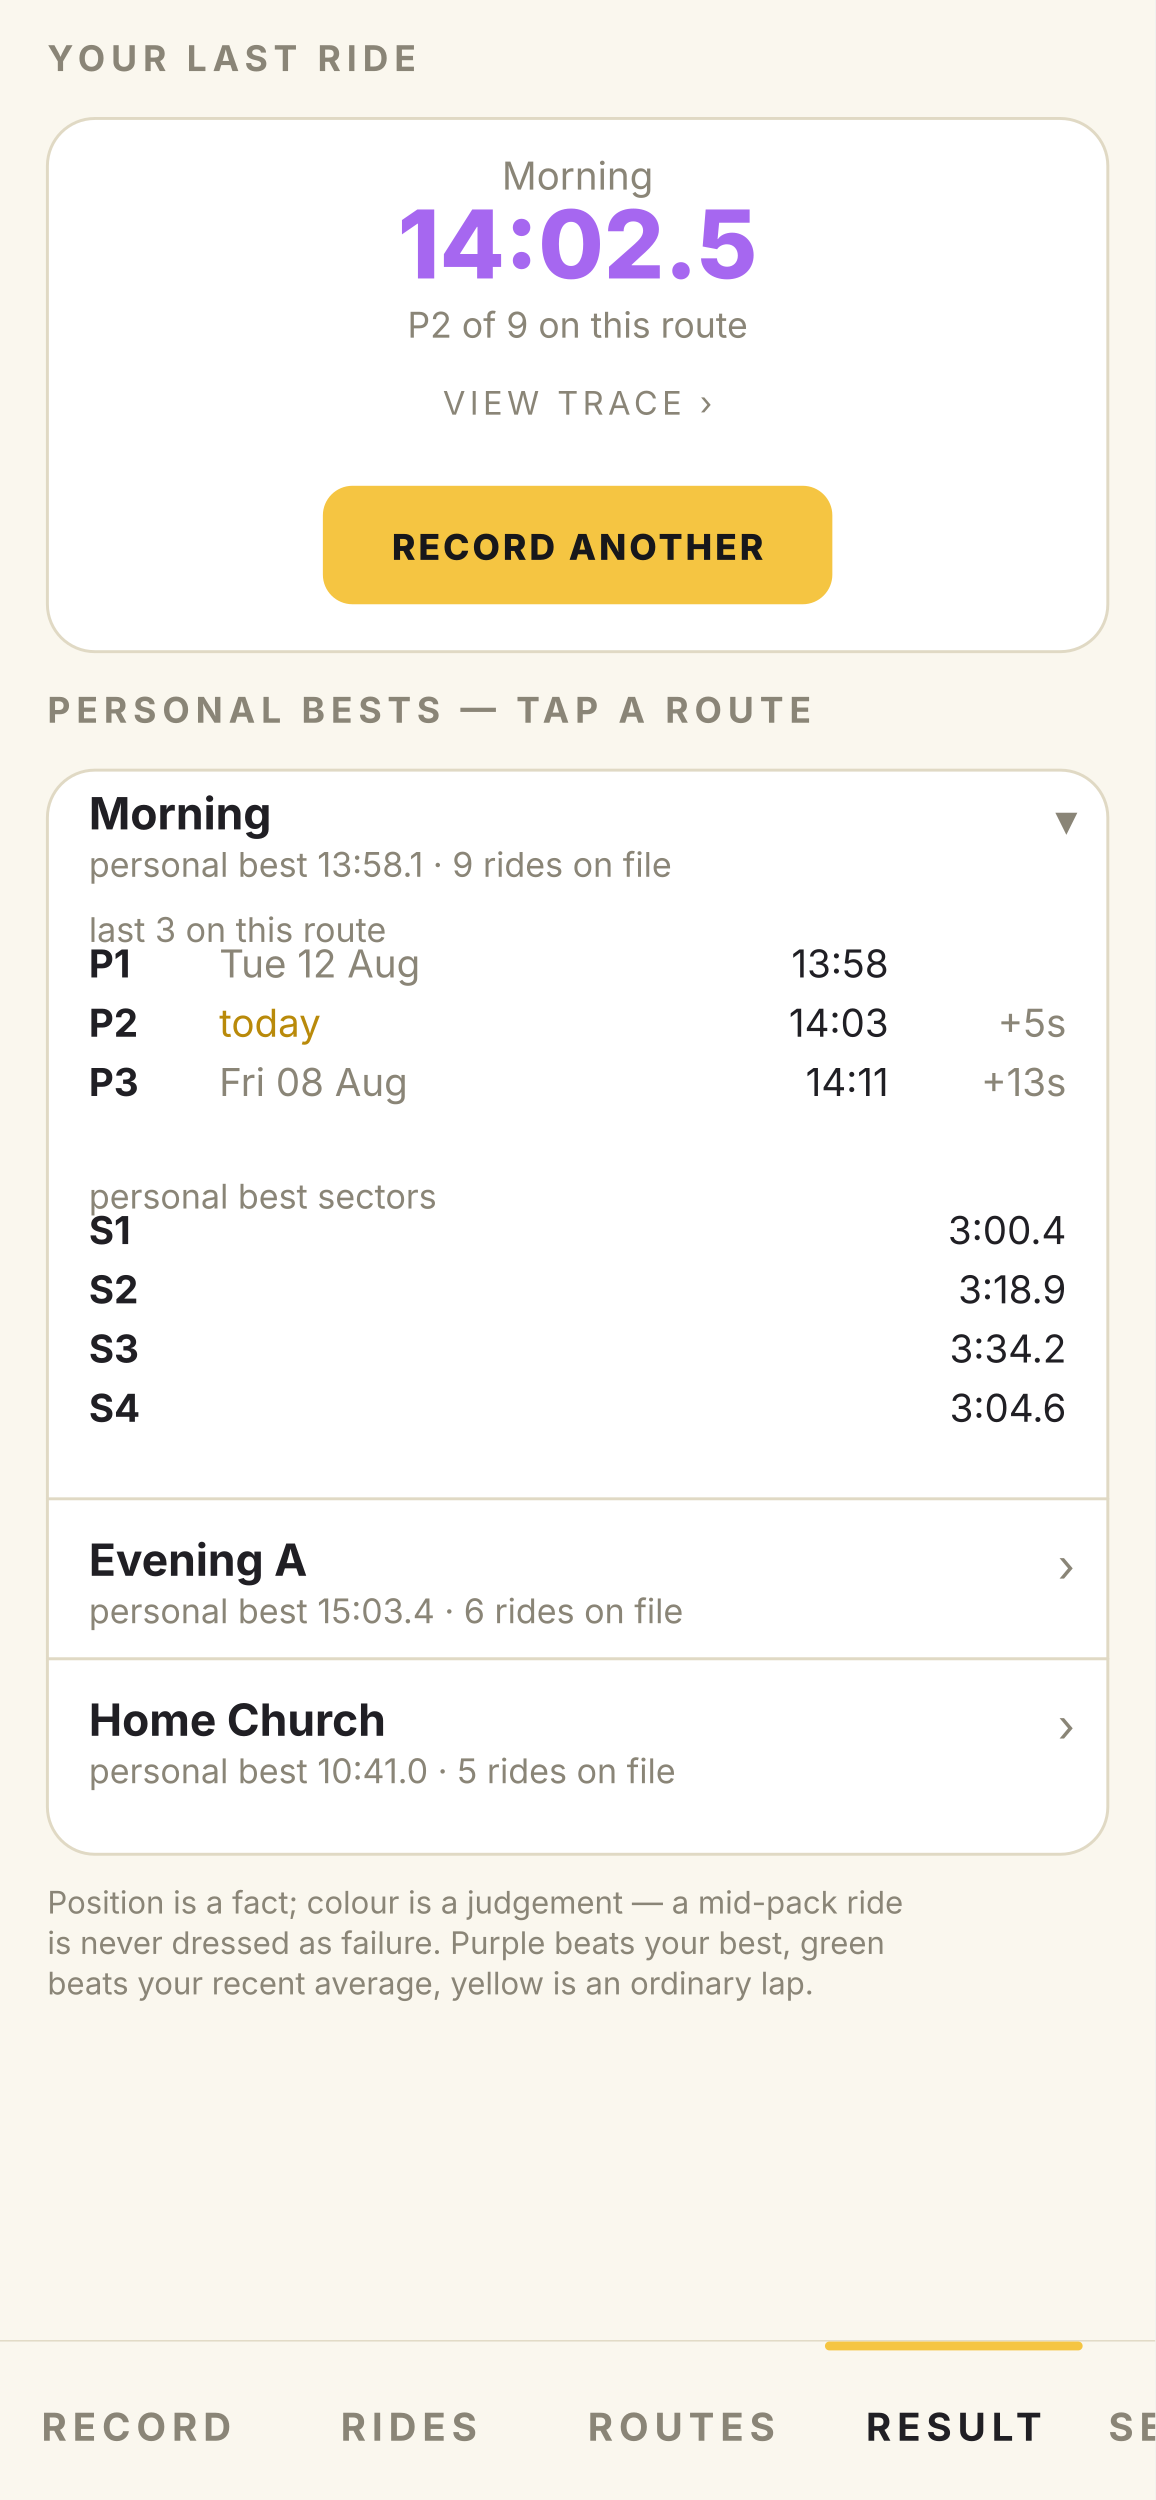
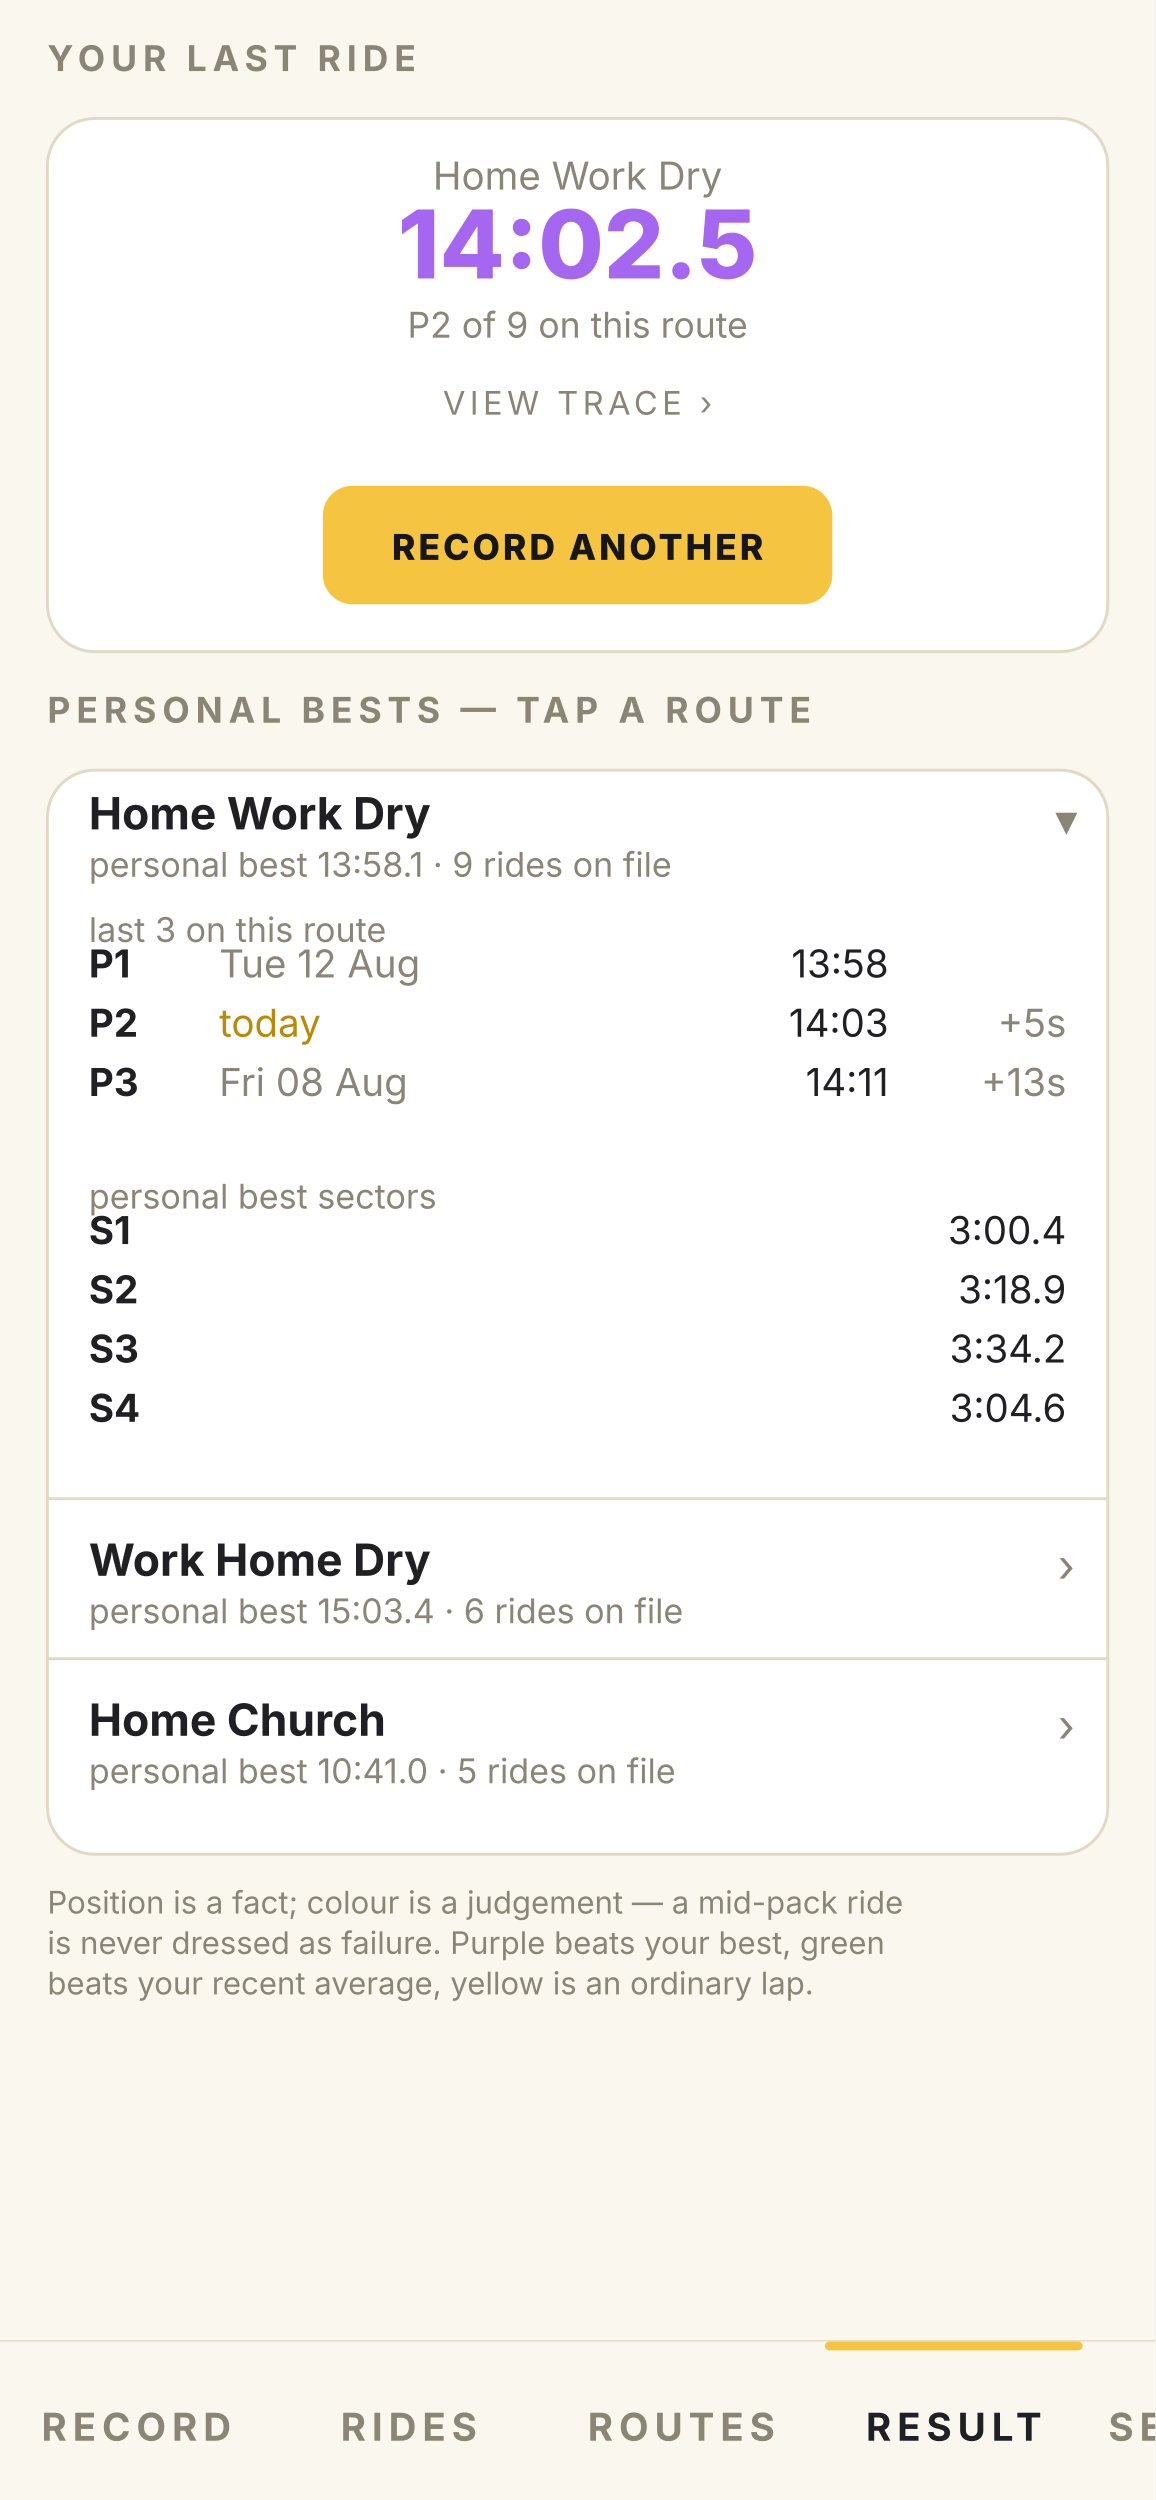
<svg xmlns="http://www.w3.org/2000/svg" viewBox="0 0 390 844" width="390" height="844">
  <defs>
    <clipPath id="tabbar_viewport_clip">
      <rect x="0" y="790" width="390" height="54" />
    </clipPath>
  </defs>
  <g id="bg">
    <rect id="bg_ground" x="0" y="0" width="390" height="844" fill="#FAF7EE" />
  </g>
  <g id="content">
    <rect id="content_pb_card_bg" x="16" y="260" width="358" height="366" fill="#FFFFFF" stroke="#E0D9C4" stroke-width="1" rx="16" />
    <rect id="content_last_card_bg" x="16" y="40" width="358" height="180" fill="#FFFFFF" stroke="#E0D9C4" stroke-width="1" rx="16" />
    <text id="content_last_heading" x="16" y="24" font-family="Inter, 'Segoe UI', system-ui, sans-serif" font-size="12" font-weight="700" fill="#8A8577" text-anchor="start" letter-spacing="2" style="text-transform:uppercase">YOUR LAST RIDE</text>
-     <text id="content_last_route" x="195" y="64" font-family="Inter, 'Segoe UI', system-ui, sans-serif" font-size="13" font-weight="400" fill="#8A8577" text-anchor="middle">Morning</text>
+     <text id="content_last_route" x="195" y="64" font-family="Inter, 'Segoe UI', system-ui, sans-serif" font-size="13" font-weight="400" fill="#8A8577" text-anchor="middle">Home Work Dry</text>
    <text id="content_last_lap" x="195" y="94" font-family="Inter, 'Segoe UI', system-ui, sans-serif" font-size="32" font-weight="800" fill="#A667F0" text-anchor="middle" style="font-variant-numeric:tabular-nums">14:02.5</text>
    <text id="content_last_rank" x="195" y="114" font-family="Inter, 'Segoe UI', system-ui, sans-serif" font-size="12" font-weight="400" fill="#8A8577" text-anchor="middle">P2 of 9 on this route</text>
    <text id="content_last_trace_link" x="195" y="140" font-family="Inter, 'Segoe UI', system-ui, sans-serif" font-size="11" font-weight="400" fill="#8A8577" text-anchor="middle" letter-spacing="1.5" style="text-transform:uppercase">VIEW TRACE ›</text>
    <g id="content_last_record_another">
      <rect id="content_last_record_another_bg" x="109" y="164" width="172" height="40" fill="#F5C542" rx="10" />
      <text id="content_last_record_another_label" x="195" y="189" font-family="Inter, 'Segoe UI', system-ui, sans-serif" font-size="12" font-weight="800" fill="#17171b" text-anchor="middle" letter-spacing="1">RECORD ANOTHER</text>
    </g>
    <text id="content_pb_heading" x="16" y="244" font-family="Inter, 'Segoe UI', system-ui, sans-serif" font-size="12" font-weight="700" fill="#8A8577" text-anchor="start" letter-spacing="2" style="text-transform:uppercase">PERSONAL BESTS — TAP A ROUTE</text>
-     <text id="content_pb_1_route" x="30" y="280" font-family="Inter, 'Segoe UI', system-ui, sans-serif" font-size="15" font-weight="700" fill="#201F24" text-anchor="start">Morning</text>
+     <text id="content_pb_1_route" x="30" y="280" font-family="Inter, 'Segoe UI', system-ui, sans-serif" font-size="15" font-weight="700" fill="#201F24" text-anchor="start">Home Work Dry</text>
    <text id="content_pb_1_hint" x="30" y="296" font-family="Inter, 'Segoe UI', system-ui, sans-serif" font-size="11.5" font-weight="400" fill="#8A8577" text-anchor="start">personal best 13:58.1 · 9 rides on file</text>
    <text id="content_pb_1_chev" x="360" y="282" font-family="Inter, 'Segoe UI', system-ui, sans-serif" font-size="15" font-weight="400" fill="#8A8577" text-anchor="middle">▾</text>
    <text id="content_pb_1_ranking_hint" x="30" y="318" font-family="Inter, 'Segoe UI', system-ui, sans-serif" font-size="11.5" font-weight="400" fill="#8A8577" text-anchor="start">last 3 on this route</text>
    <text id="content_pb_1_rank_p1_pos" x="30" y="330" font-family="Inter, 'Segoe UI', system-ui, sans-serif" font-size="13" font-weight="700" fill="#201F24" text-anchor="start">P1</text>
    <text id="content_pb_1_rank_p1_date" x="74" y="330" font-family="Inter, 'Segoe UI', system-ui, sans-serif" font-size="13" font-weight="400" fill="#8A8577" text-anchor="start">Tue 12 Aug</text>
    <text id="content_pb_1_rank_p1_time" x="300" y="330" font-family="Inter, 'Segoe UI', system-ui, sans-serif" font-size="13" font-weight="400" fill="#201F24" text-anchor="end" style="font-variant-numeric:tabular-nums">13:58</text>
    <text id="content_pb_1_rank_p1_gap" x="360" y="330" font-family="Inter, 'Segoe UI', system-ui, sans-serif" font-size="13" font-weight="400" fill="#8A8577" text-anchor="end" style="font-variant-numeric:tabular-nums" />
    <text id="content_pb_1_rank_p2_pos" x="30" y="350" font-family="Inter, 'Segoe UI', system-ui, sans-serif" font-size="13" font-weight="700" fill="#201F24" text-anchor="start">P2</text>
    <text id="content_pb_1_rank_p2_date" x="74" y="350" font-family="Inter, 'Segoe UI', system-ui, sans-serif" font-size="13" font-weight="400" fill="#B98A0A" text-anchor="start">today</text>
    <text id="content_pb_1_rank_p2_time" x="300" y="350" font-family="Inter, 'Segoe UI', system-ui, sans-serif" font-size="13" font-weight="400" fill="#201F24" text-anchor="end" style="font-variant-numeric:tabular-nums">14:03</text>
    <text id="content_pb_1_rank_p2_gap" x="360" y="350" font-family="Inter, 'Segoe UI', system-ui, sans-serif" font-size="13" font-weight="400" fill="#8A8577" text-anchor="end" style="font-variant-numeric:tabular-nums">+5s</text>
    <text id="content_pb_1_rank_p3_pos" x="30" y="370" font-family="Inter, 'Segoe UI', system-ui, sans-serif" font-size="13" font-weight="700" fill="#201F24" text-anchor="start">P3</text>
    <text id="content_pb_1_rank_p3_date" x="74" y="370" font-family="Inter, 'Segoe UI', system-ui, sans-serif" font-size="13" font-weight="400" fill="#8A8577" text-anchor="start">Fri 08 Aug</text>
    <text id="content_pb_1_rank_p3_time" x="300" y="370" font-family="Inter, 'Segoe UI', system-ui, sans-serif" font-size="13" font-weight="400" fill="#201F24" text-anchor="end" style="font-variant-numeric:tabular-nums">14:11</text>
    <text id="content_pb_1_rank_p3_gap" x="360" y="370" font-family="Inter, 'Segoe UI', system-ui, sans-serif" font-size="13" font-weight="400" fill="#8A8577" text-anchor="end" style="font-variant-numeric:tabular-nums">+13s</text>
    <text id="content_pb_1_pbsectors_hint" x="30" y="408" font-family="Inter, 'Segoe UI', system-ui, sans-serif" font-size="11.5" font-weight="400" fill="#8A8577" text-anchor="start">personal best sectors</text>
    <text id="content_pb_1_pbsec_s1_label" x="30" y="420" font-family="Inter, 'Segoe UI', system-ui, sans-serif" font-size="13" font-weight="700" fill="#201F24" text-anchor="start">S1</text>
    <text id="content_pb_1_pbsec_s1_time" x="360" y="420" font-family="Inter, 'Segoe UI', system-ui, sans-serif" font-size="13" font-weight="400" fill="#201F24" text-anchor="end" style="font-variant-numeric:tabular-nums">3:00.4</text>
    <text id="content_pb_1_pbsec_s2_label" x="30" y="440" font-family="Inter, 'Segoe UI', system-ui, sans-serif" font-size="13" font-weight="700" fill="#201F24" text-anchor="start">S2</text>
    <text id="content_pb_1_pbsec_s2_time" x="360" y="440" font-family="Inter, 'Segoe UI', system-ui, sans-serif" font-size="13" font-weight="400" fill="#201F24" text-anchor="end" style="font-variant-numeric:tabular-nums">3:18.9</text>
    <text id="content_pb_1_pbsec_s3_label" x="30" y="460" font-family="Inter, 'Segoe UI', system-ui, sans-serif" font-size="13" font-weight="700" fill="#201F24" text-anchor="start">S3</text>
    <text id="content_pb_1_pbsec_s3_time" x="360" y="460" font-family="Inter, 'Segoe UI', system-ui, sans-serif" font-size="13" font-weight="400" fill="#201F24" text-anchor="end" style="font-variant-numeric:tabular-nums">3:34.2</text>
    <text id="content_pb_1_pbsec_s4_label" x="30" y="480" font-family="Inter, 'Segoe UI', system-ui, sans-serif" font-size="13" font-weight="700" fill="#201F24" text-anchor="start">S4</text>
    <text id="content_pb_1_pbsec_s4_time" x="360" y="480" font-family="Inter, 'Segoe UI', system-ui, sans-serif" font-size="13" font-weight="400" fill="#201F24" text-anchor="end" style="font-variant-numeric:tabular-nums">3:04.6</text>
    <line id="content_pb_1_divider" x1="16" y1="506" x2="374" y2="506" stroke="#E0D9C4" stroke-width="1" stroke-linecap="round" />
-     <text id="content_pb_2_route" x="30" y="532" font-family="Inter, 'Segoe UI', system-ui, sans-serif" font-size="15" font-weight="700" fill="#201F24" text-anchor="start">Evening A</text>
+     <text id="content_pb_2_route" x="30" y="532" font-family="Inter, 'Segoe UI', system-ui, sans-serif" font-size="15" font-weight="700" fill="#201F24" text-anchor="start">Work Home Dry</text>
    <text id="content_pb_2_hint" x="30" y="548" font-family="Inter, 'Segoe UI', system-ui, sans-serif" font-size="11.5" font-weight="400" fill="#8A8577" text-anchor="start">personal best 15:03.4 · 6 rides on file</text>
    <text id="content_pb_2_chev" x="360" y="534" font-family="Inter, 'Segoe UI', system-ui, sans-serif" font-size="15" font-weight="400" fill="#8A8577" text-anchor="middle">›</text>
    <line id="content_pb_2_divider" x1="16" y1="560" x2="374" y2="560" stroke="#E0D9C4" stroke-width="1" stroke-linecap="round" />
    <text id="content_pb_3_route" x="30" y="586" font-family="Inter, 'Segoe UI', system-ui, sans-serif" font-size="15" font-weight="700" fill="#201F24" text-anchor="start">Home Church</text>
    <text id="content_pb_3_hint" x="30" y="602" font-family="Inter, 'Segoe UI', system-ui, sans-serif" font-size="11.5" font-weight="400" fill="#8A8577" text-anchor="start">personal best 10:41.0 · 5 rides on file</text>
    <text id="content_pb_3_chev" x="360" y="588" font-family="Inter, 'Segoe UI', system-ui, sans-serif" font-size="15" font-weight="400" fill="#8A8577" text-anchor="middle">›</text>
    <text id="content_footer_note_l1" x="16" y="646" font-family="Inter, 'Segoe UI', system-ui, sans-serif" font-size="10.5" font-weight="400" fill="#8A8577" text-anchor="start">Position is a fact; colour is a judgement — a mid-pack ride</text>
    <text id="content_footer_note_l2" x="16" y="659.65" font-family="Inter, 'Segoe UI', system-ui, sans-serif" font-size="10.5" font-weight="400" fill="#8A8577" text-anchor="start">is never dressed as failure. Purple beats your best, green</text>
    <text id="content_footer_note_l3" x="16" y="673.3" font-family="Inter, 'Segoe UI', system-ui, sans-serif" font-size="10.5" font-weight="400" fill="#8A8577" text-anchor="start">beats your recent average, yellow is an ordinary lap.</text>
  </g>
  <g id="tabbar" clip-path="url(#tabbar_viewport_clip)">
    <rect id="tabbar_bg" x="0" y="790" width="390" height="54" fill="#FAF7EE" />
    <line id="tabbar_top_border" x1="0" y1="790" x2="390" y2="790" stroke="#E0D9C4" stroke-width="1" stroke-linecap="round" />
    <text id="tabbar_record_label" x="46" y="824" font-family="Inter, 'Segoe UI', system-ui, sans-serif" font-size="13" font-weight="700" fill="#8A8577" text-anchor="middle" letter-spacing="2" style="text-transform:uppercase">RECORD</text>
    <text id="tabbar_rides_label" x="138" y="824" font-family="Inter, 'Segoe UI', system-ui, sans-serif" font-size="13" font-weight="700" fill="#8A8577" text-anchor="middle" letter-spacing="2" style="text-transform:uppercase">RIDES</text>
    <text id="tabbar_routes_label" x="230" y="824" font-family="Inter, 'Segoe UI', system-ui, sans-serif" font-size="13" font-weight="700" fill="#8A8577" text-anchor="middle" letter-spacing="2" style="text-transform:uppercase">ROUTES</text>
    <line id="tabbar_result_active_bar" x1="280" y1="792" x2="364" y2="792" stroke="#F5C542" stroke-width="3" stroke-linecap="round" />
    <text id="tabbar_result_label" x="322" y="824" font-family="Inter, 'Segoe UI', system-ui, sans-serif" font-size="13" font-weight="700" fill="#201F24" text-anchor="middle" letter-spacing="2" style="text-transform:uppercase">RESULT</text>
    <text id="tabbar_settings_label" x="414" y="824" font-family="Inter, 'Segoe UI', system-ui, sans-serif" font-size="13" font-weight="700" fill="#8A8577" text-anchor="middle" letter-spacing="2" style="text-transform:uppercase">SETTINGS</text>
    <text id="tabbar_demo_label" x="506" y="824" font-family="Inter, 'Segoe UI', system-ui, sans-serif" font-size="13" font-weight="700" fill="#8A8577" text-anchor="middle" letter-spacing="2" style="text-transform:uppercase">DEMO</text>
  </g>
</svg>
